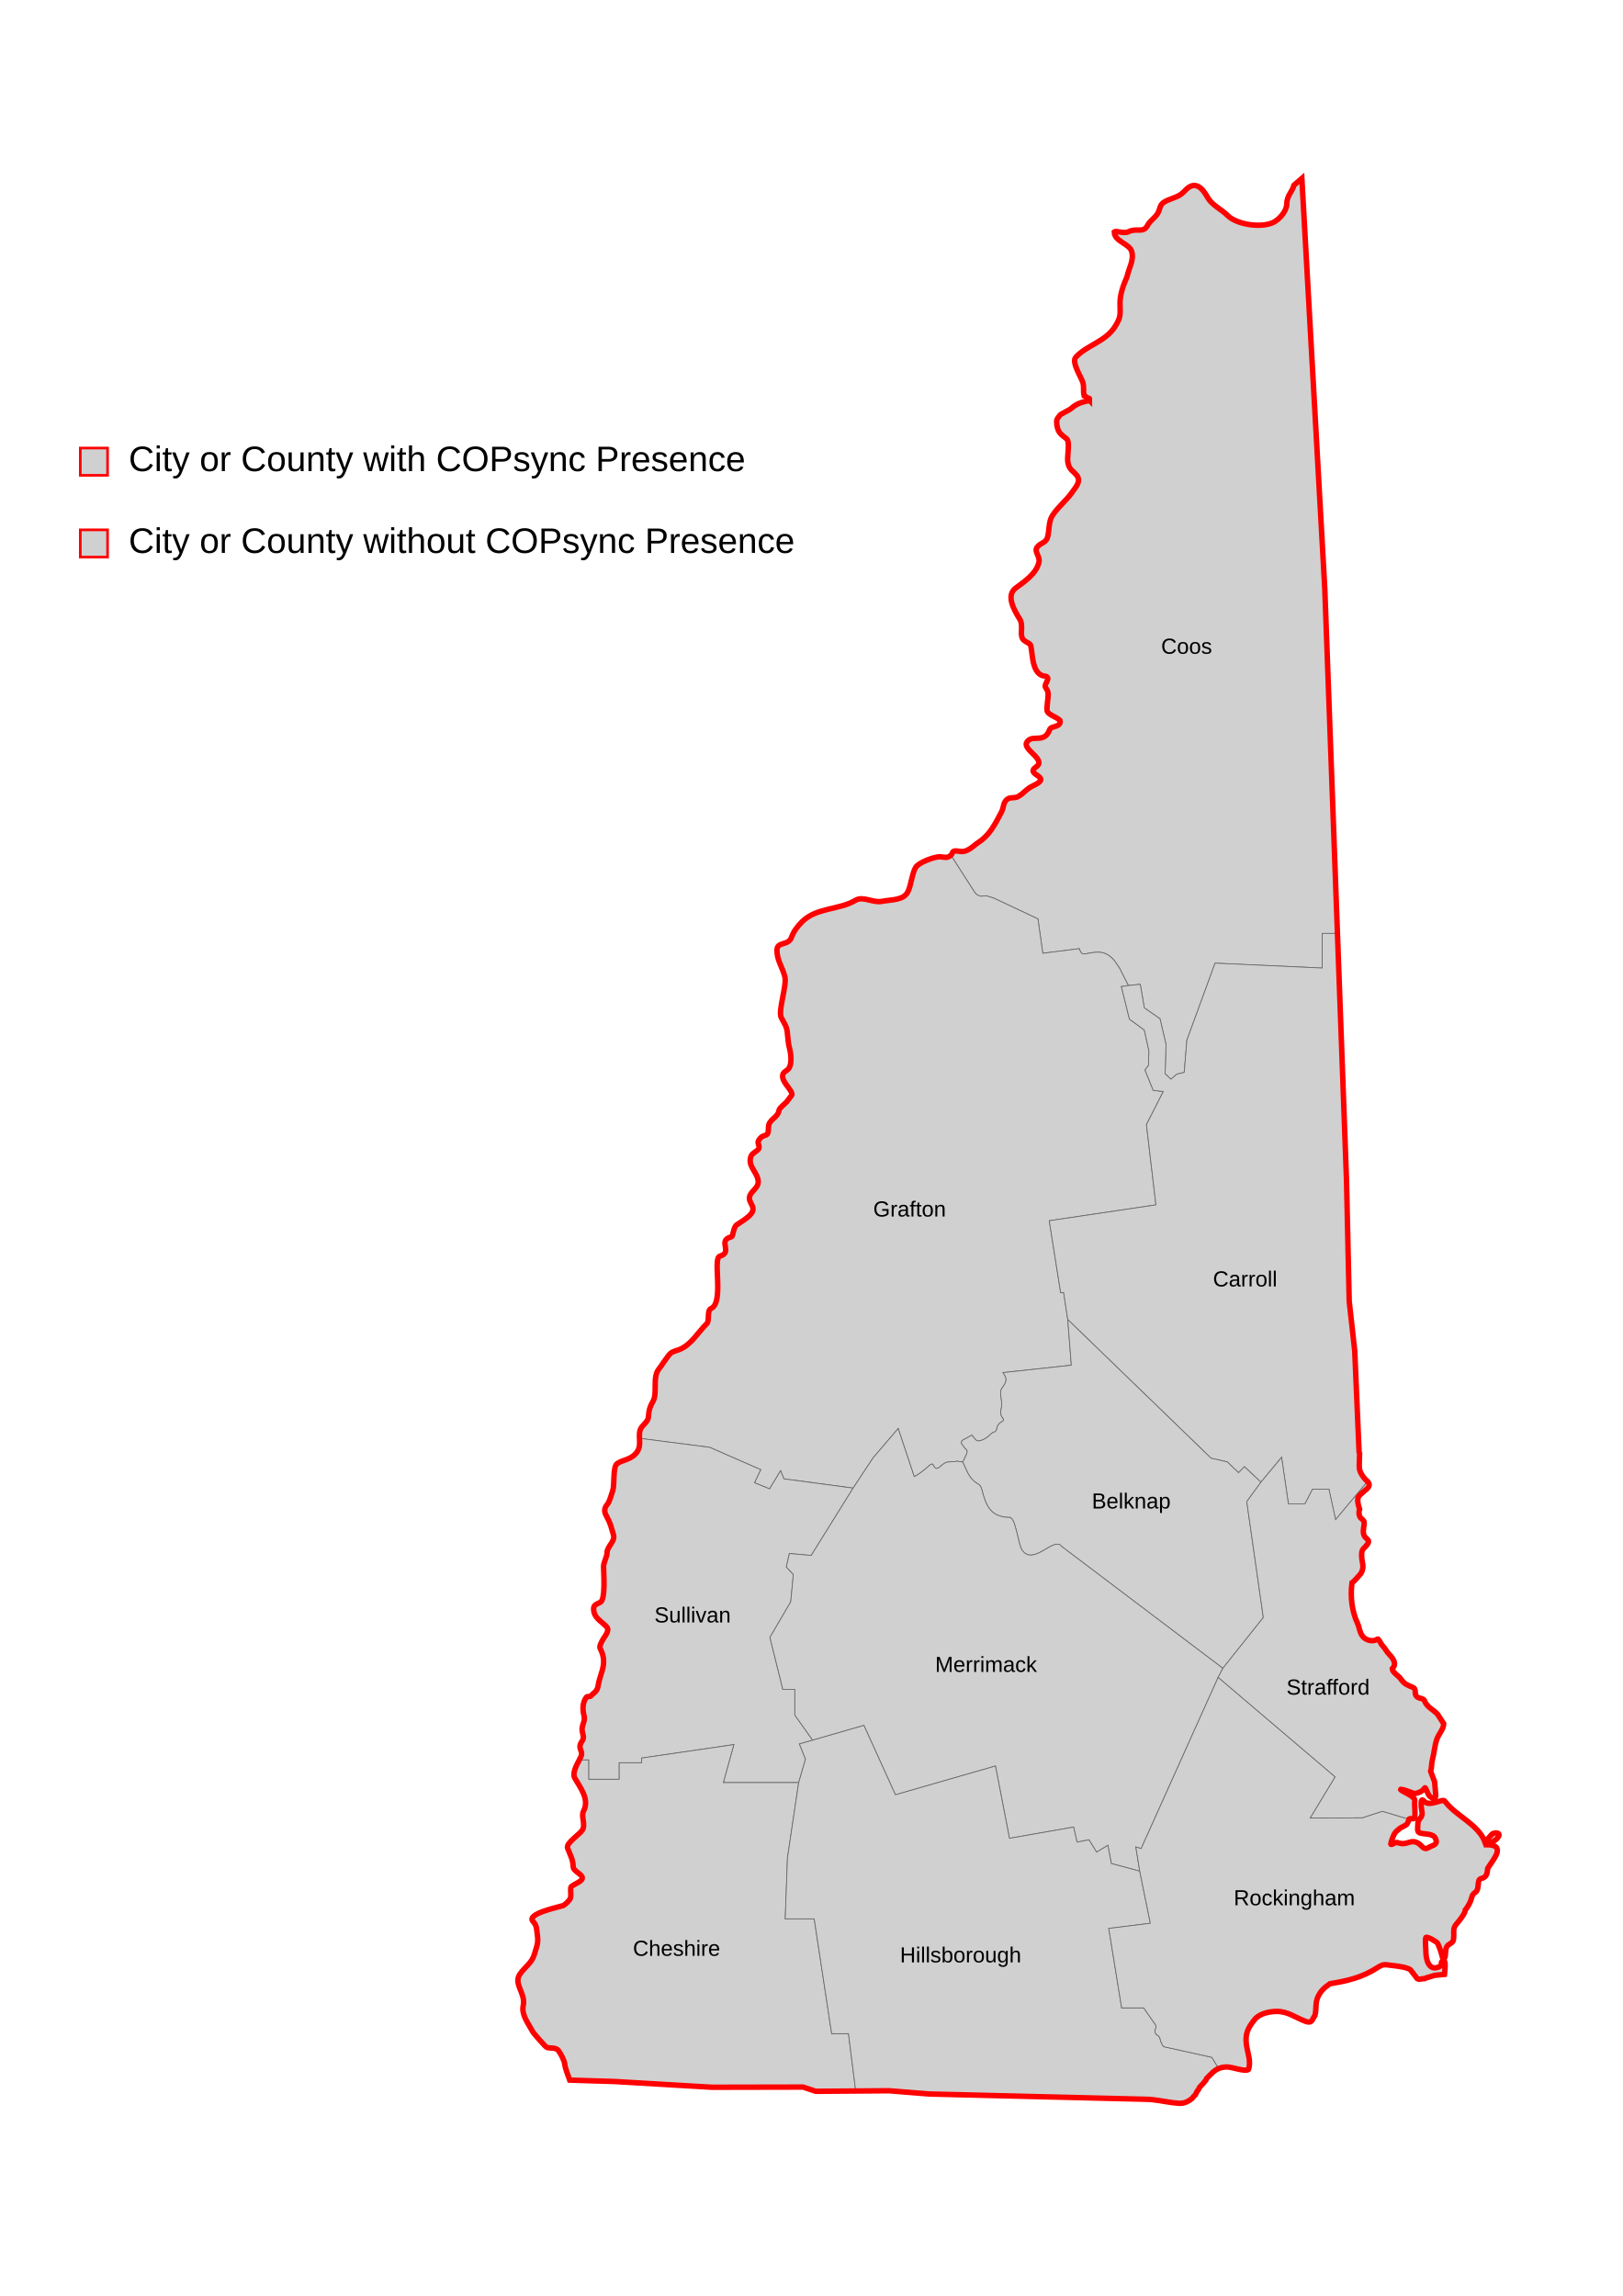
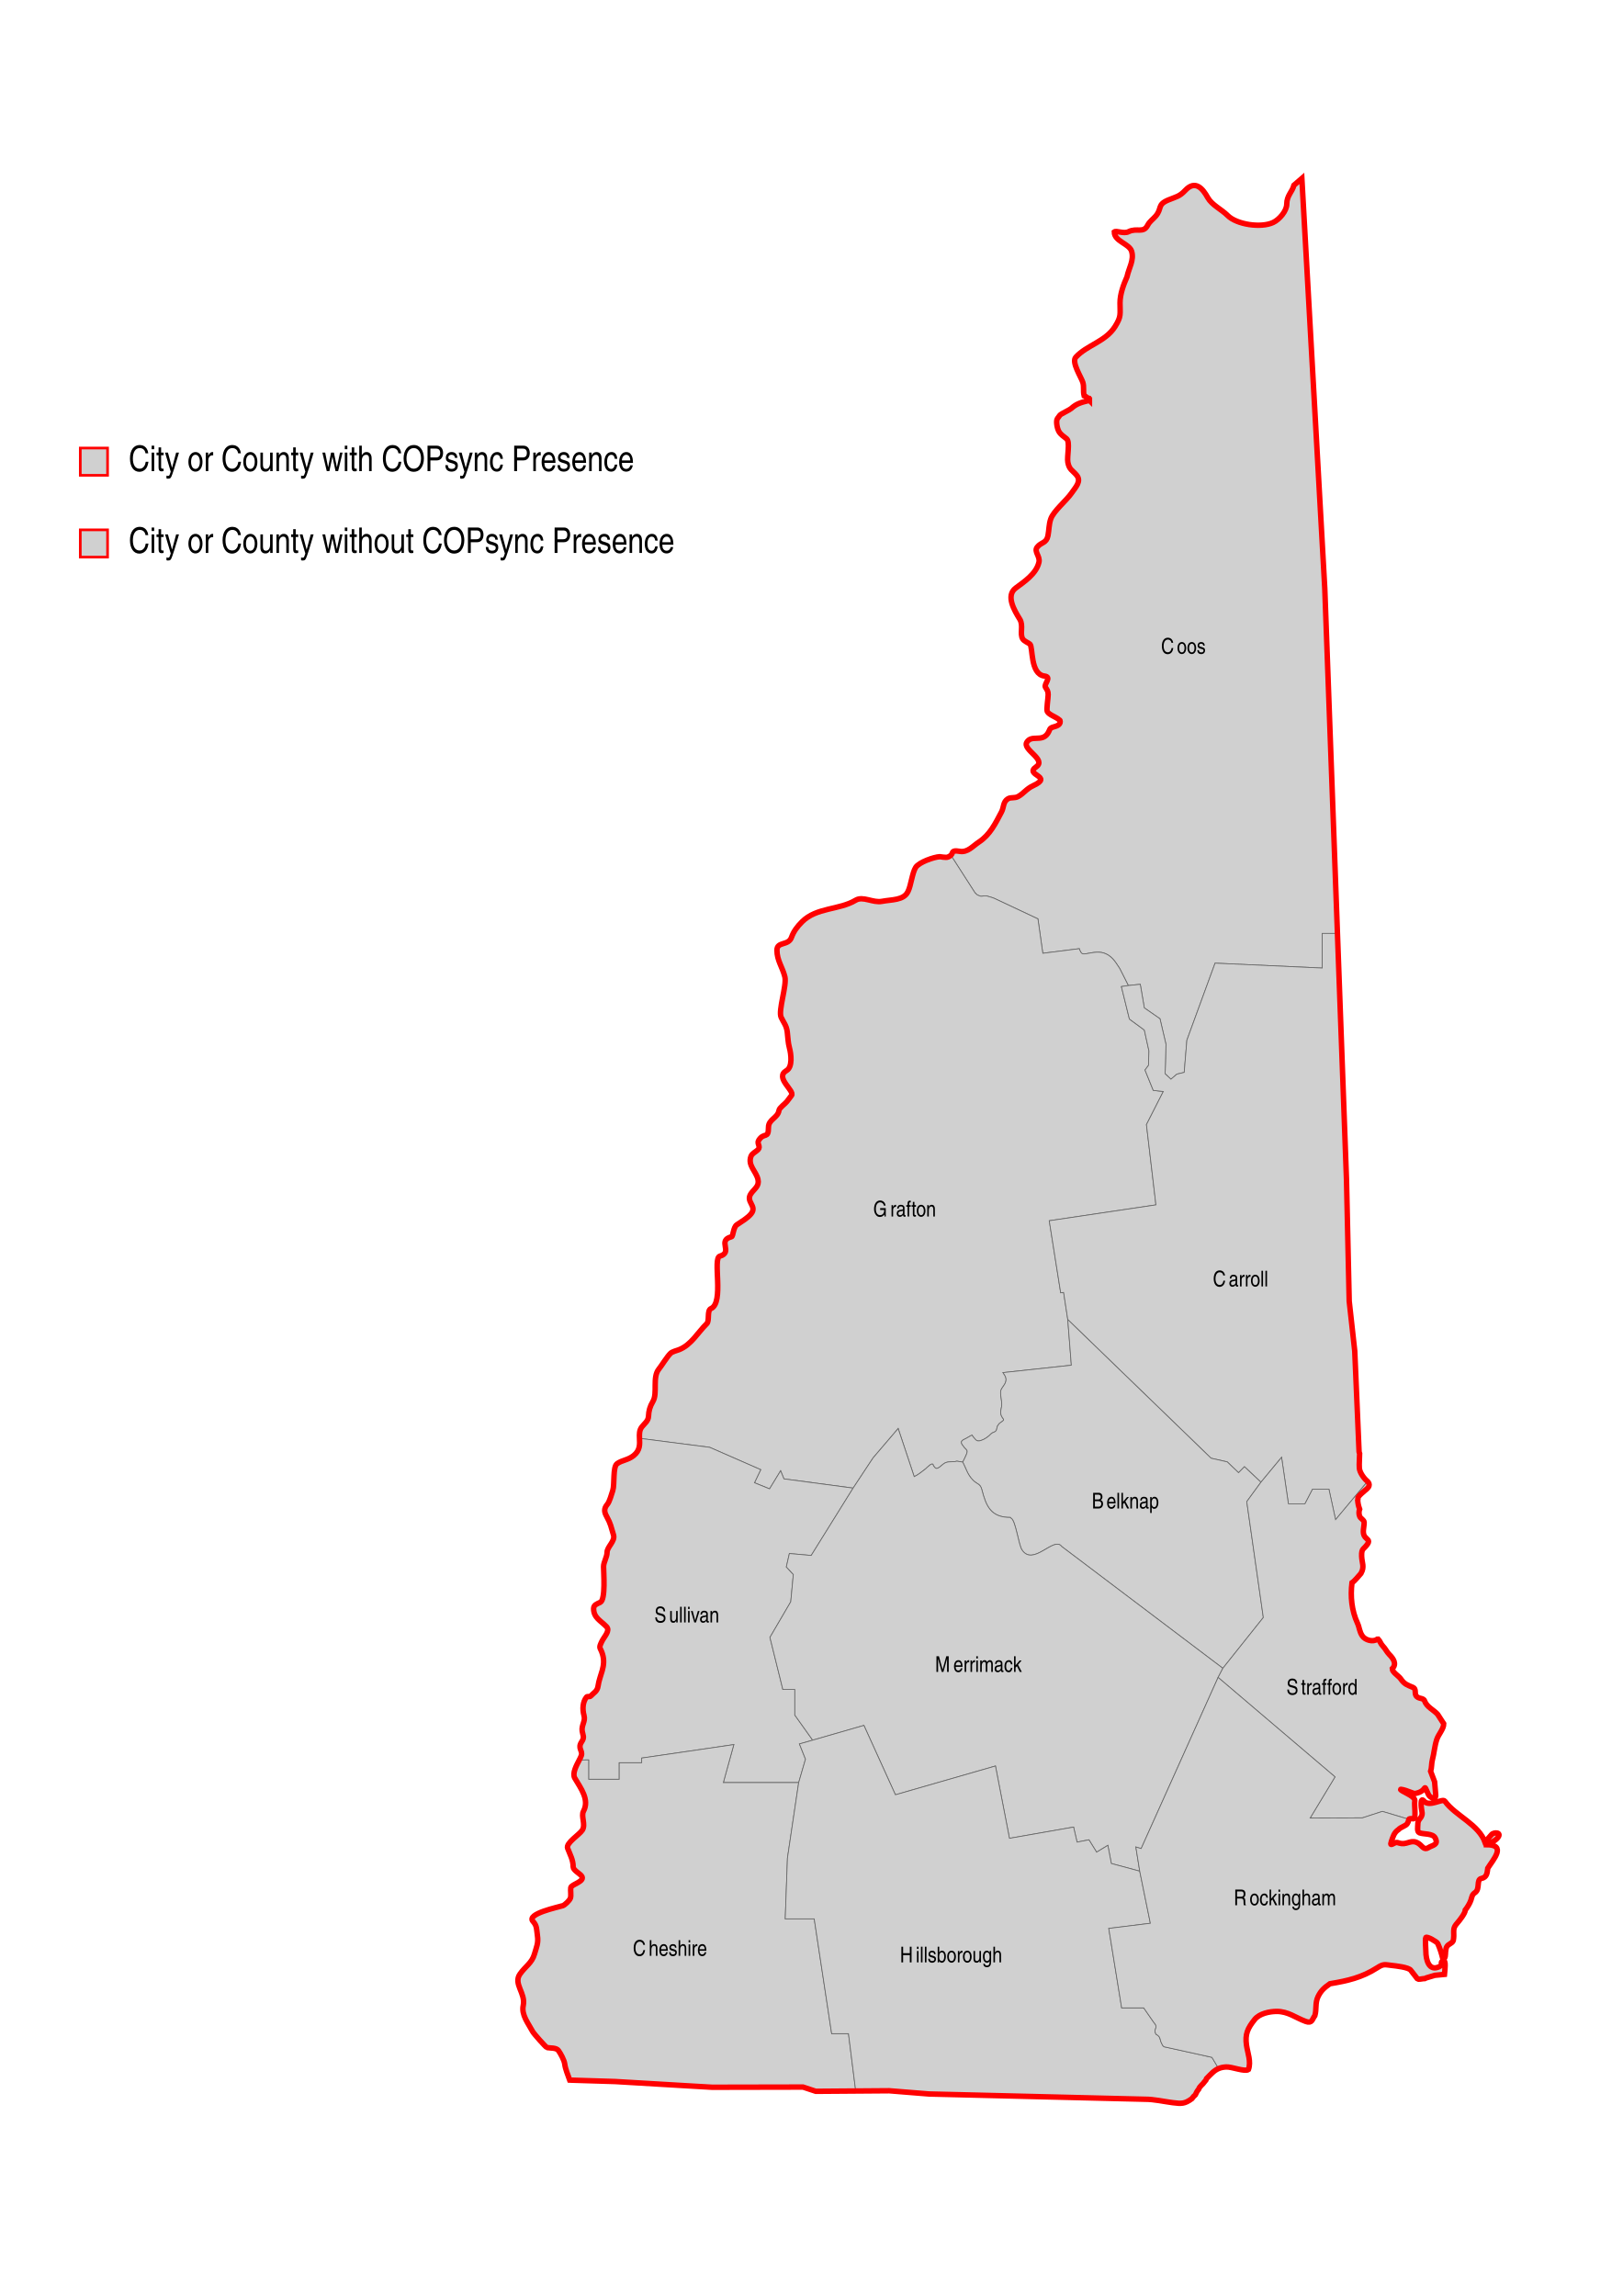
<svg xmlns="http://www.w3.org/2000/svg" version="1.1" id="Plan_1" x="0px" y="0px" width="595px" height="842px" viewBox="0 0 595 842" enable-background="new 0 0 595 842" xml:space="preserve">
  <g id="Counties">
    <path id="NH_Coos" fill-rule="evenodd" clip-rule="evenodd" fill="#D0D0D0" stroke="#666666" stroke-width="0.283" stroke-miterlimit="22.926" d="   M399.471,146.825L399.471,146.825c-0.059-0.255-0.109-0.5-0.203-0.744c-0.307-0.043-0.514-0.296-0.811-0.338   c-0.041-0.164-0.764-0.631-0.946-0.677c-0.409-1.636,0.056-3.248-0.473-4.872c-0.649-1.993-4.214-7.385-2.567-9.203   c3.992-4.408,10.915-5.696,14.391-11.233c2.347-3.739,1.823-4.453,1.823-8.661c0-3.216,1.252-6.638,2.567-9.609   c0.645-3.136,2.675-6.117,1.689-9.338c-0.865-2.826-6.351-3.6-6.351-7.105c0.767-0.577,3.481,0.793,5.202-0.068   c3.12-1.561,5.433,0.715,7.026-2.368c0.746-1.445,1.898-2.128,2.973-3.383c2.392-2.796,0.417-4.137,4.594-5.887   c2.749-1.152,4.052-1.194,6.216-3.519c3.738-4.015,6.475-0.544,8.242,2.639c1.519,2.735,5.055,4.317,7.296,6.563   c3.355,3.362,12.259,4.649,16.688,2.572c2.274-1.067,5-4.222,5-6.767c0-3.123,2.025-4.459,2.635-6.902l2.905-2.504l0,0   l8.402,150.382l4.646,126.497l0,0h-5.57v12.707l-39.299-1.796l-10.337,28.251l-0.979,11.808l-2.702,0.643l-2.162,1.861   l-2.128-1.996l0.304-10.793l-2.195-9.372l-5.743-3.993l-1.486-8.661l-4.374,0.457l0,0l-3.125-6.175   c-1.443-2.172-2.535-4.214-4.982-5.396c-2.453-1.185-4.85-0.499-7.397-0.085c-1.655,0.269-1.721-0.167-2.364-1.455   c0-0.132-0.072-0.285-0.119-0.406l-13.377,1.692l-1.789-12.62l-15.979-7.511c-0.86-0.381-1.881-0.605-2.77-0.879   c-0.813-0.251-1.706,0.269-2.433,0.034c-0.487-0.157-1.029-0.368-1.419-0.71l-0.033-0.102c-0.146-0.083-0.361-0.341-0.473-0.44   l-8.814-13.72l0,0c0.992-0.981-0.02-1.964,3.24-1.437c2.945,0.476,4.688-1.866,7.094-3.451c3.984-2.627,5.984-6.738,8.242-11.03   c0.879-1.671,0.5-3.684,2.364-4.805c1.065-0.64,2.415-0.098,3.716-0.812c2.049-1.125,2.999-2.818,5.54-3.992   c7.62-3.521-3.455-3.771,1.081-6.902c3.898-2.691-5.096-6.242-3.445-9c1.719-2.874,5.442-0.013,7.634-3.18   c0.999-1.445,0.412-2.009,2.364-2.504c1.284-0.325,2.616-0.948,2.162-2.369c-0.034-0.108-0.113-0.05-0.202-0.135   c-1.136-1.096-3.83-1.85-4.46-3.113c-0.35-0.702,0.338-4.871,0.338-6.157c0-1.391-0.404-1.719-1.013-2.774   c-0.643-1.115,2.524-3.703-0.338-4.06c-5.32-0.665-4.151-10.616-5.337-11.707c-0.518-0.477-2.076-1.013-2.635-1.895   c-1.188-1.876,0.359-4.905-1.082-7.241c-1.925-3.121-5.268-8.619-1.485-11.436c3.138-2.337,7.538-5.205,8.513-9.473   c0.494-2.167-1.895-3.882-0.676-5.481c1.532-2.01,3.402-1.327,3.986-4.263c0.415-2.087,0.301-4.029,1.014-6.09   c1.029-2.979,5.789-6.782,7.701-9.608c1.414-2.091,3.658-4.249,1.756-6.496c-1.562-1.849-2.664-1.978-3.175-4.669   c-0.403-2.127,0.925-7.476-0.473-8.661c-1.01-0.857-2.144-1.459-2.837-2.707c-0.746-1.339-1.064-3.958-0.541-4.669   c0.314-0.428,0.631-0.857,0.945-1.286c0.316-0.43,3.474-1.872,4.1-2.423c1.864-1.641,3.098-2.115,6.711-2.998V146.825z" />
    <path id="NH_Grafton" fill-rule="evenodd" clip-rule="evenodd" fill="#D0D0D0" stroke="#666666" stroke-width="0.283" stroke-miterlimit="22.926" d="   M348.668,313.642l8.814,13.72c0.111,0.099,0.327,0.357,0.473,0.44l0.033,0.102c0.39,0.342,0.932,0.553,1.419,0.71   c0.727,0.235,1.619-0.285,2.433-0.034c0.889,0.274,1.909,0.498,2.77,0.879l15.979,7.511l1.789,12.62l13.377-1.692   c0.047,0.121,0.119,0.274,0.119,0.406c0.644,1.288,0.709,1.724,2.364,1.455c2.548-0.414,4.944-1.1,7.397,0.085   c2.447,1.182,3.539,3.224,4.982,5.396l3.125,6.175l0,0l-2.551,0.389l2.939,11.91l5.472,4.026l1.689,7.646l-0.169,5.312   l-1.267,1.691c0.041,0.122,0.064,0.167,0.101,0.271l2.922,7.207l3.683,0.406l-6.182,12.146l3.479,29.436l-39.117,5.819   l4.188,26.424l1.081-0.135l1.52,9.947l0,0l1.309,16.746l-25.055,2.708c0.969,1.43,1.562,2.348,0.709,4.061   c-0.492,0.988-1.535,1.861-1.588,3.045c-0.079,1.762,0.68,3.812,0.338,5.447c-0.42,2.011-0.602,2.844,0.743,4.533v0.372   c-0.499,0.626-1.513,0.896-1.925,1.726c-0.748,0.813-0.309,1.63-0.98,2.301c-0.462,0.462-1.151,0.402-1.689,0.981   c-0.967,1.042-2.244,1.945-3.613,2.402c-0.717,0.238-1.461,0.348-2.027-0.271c-0.27-0.293-1.232-1.349-1.317-1.691   c-0.157,0-1.929,1.137-2.364,1.319c-2.244,0.941-1.766,1.579-0.439,3.248c0.377,0.476,1.014,0.793,1.014,1.489   c0,0.576-0.572,1.714-0.845,2.301l-0.776,1.556l0,0l-2.162-0.338c-1.211,0.374-2.664,0.067-3.817,0.439   c-1.399,0.451-1.935,1.543-3.142,2.098c-0.928,0.427-1.183-0.375-1.655-0.913c-0.187-1.695-2.378,0.828-2.837,1.185   c-1.238,0.956-2.772,2.227-4.189,2.876l-5.878-17.662l-9.188,10.76l-7.33,11.097l0,0l-25.369-3.383l-1.216-2.978l-4.054,6.632   l-5.54-2.233l2.297-4.805l-18.714-8.188l-25.738-3.307l0,0c-0.071-1.519-0.102-2.974,0.876-4.204   c1.069-1.347,2.347-2.149,2.432-3.925c0.091-1.9,0.441-3.408,1.622-5.414c1.778-3.021-0.299-8.818,2.162-11.842   c1.048-1.287,3.065-4.649,4.324-5.819c0.642-0.596,2.231-0.972,3.04-1.285c4.547-1.765,6.927-6.364,10.202-9.541   c1.13-1.098-0.03-4.846,1.554-5.549c4.921-2.185,0.513-18.429,3.243-19.218c5.063-1.464-1.15-5.752,4.256-7.104   c0.681-0.171,0.628-3.477,1.959-4.399c1.766-1.224,3.98-2.438,5.27-4.06c2.31-2.906-2.166-4.344-0.067-7.376   c1.277-1.845,3.122-2.712,2.567-5.21c-0.663-2.991-3.813-5.092-2.567-8.459c0.418-1.129,1.729-1.597,2.567-2.436   c1.176-1.179-0.53-2.196,0.27-3.451c1.993-3.127,3.581-0.264,3.581-4.737c0-3.017,3.439-3.414,3.851-6.225   c0.142-0.964,2.313-2.466,2.905-3.249c0.562-0.744,1.126-1.489,1.688-2.233c1.306-1.727-6.347-6.547-1.824-9.135   c2.299-1.316,1.663-6.102,1.081-8.256c-0.559-2.067-0.541-3.769-0.811-5.887c-0.305-2.388-1.252-3.312-2.229-5.346   c-1.176-2.446,2.132-11.709,1.351-14.887c-0.847-3.446-2.904-6.005-2.904-9.744c0-3.316,4.195-1.533,5.337-4.736   c0.774-2.175,2.109-3.94,3.851-5.685c5.352-5.359,13.607-4.276,19.66-7.917c2.709-1.629,6.334,1.042,9.661,0.406   c3.577-0.684,7.911-0.348,9.458-3.451c0.045-0.09,0.091-0.181,0.135-0.271c1.027-2.058,1.505-6.712,2.771-8.729   c1.189-1.896,6.712-3.83,8.851-3.924c0.168-0.007,2.227,0.434,2.973,0.135C348.104,314.094,348.439,313.868,348.668,313.642   L348.668,313.642z" />
    <path id="NH_Sullivan" fill-rule="evenodd" clip-rule="evenodd" fill="#D0D0D0" stroke="#666666" stroke-width="0.283" stroke-miterlimit="22.926" d="   M234.491,527.464l25.738,3.307l18.714,8.188l-2.297,4.805l5.54,2.233l4.054-6.632l1.216,2.978l25.369,3.383l0,0l-15.369,24.699   l-8.006-0.711l-1.115,4.906l2.566,2.774l-0.945,10.015l-7.634,13.06l4.729,19.083h4.391v9.405l6.554,9.203l0,0l-4.862,1.387   l2.228,5.583l-2.5,8.594l0,0h-27.632l3.852-13.939l-33.78,4.939v1.726h-8.242v6.059h-11.214v-7.105l-3.448,0.036l0,0   c0.312-0.606,0.585-1.153,0.744-1.595c0.666-1.852-1.489-2.631,0.135-5.074c1.169-1.759,0.446-2.336,0.203-3.926   c-0.336-2.186,1.253-3.596,0.675-5.684c-0.695-2.512-0.437-5.052,0.878-6.767c0.347-0.454,1.191-0.004,1.554-0.406   c1.114-1.238,2.423-1.688,2.703-3.654c0.603-4.243,3.012-7.245,1.622-11.773c-0.818-2.663-1.535-1.854-0.271-4.534   c0.873-1.851,3.194-3.966,1.756-5.48c-2.1-2.216-4.729-3.236-4.729-6.632c0-1.388,1.317-1.758,2.432-2.301   c2.03-0.99,1.216-10.887,1.216-13.06c0-1.758,1.284-3.499,1.284-5.278c0-2.025,3.053-4.115,2.364-6.36   c-0.96-3.132-0.972-3.974-2.5-6.768c-0.81-1.48-1.224-2.785,0.27-4.533c0.755-0.883,1.503-3.594,1.959-5.008   c0.726-2.252-0.044-8.594,1.554-9.812c1.731-1.319,3.978-1.302,6.081-2.978C234.771,531.868,234.59,529.603,234.491,527.464   L234.491,527.464z" />
    <path id="NH_Cheshire" fill-rule="evenodd" clip-rule="evenodd" fill="#D0D0D0" stroke="#666666" stroke-width="0.283" stroke-miterlimit="22.926" d="   M212.396,645.438l3.448-0.036v7.105h11.214v-6.059h8.242v-1.726l33.78-4.939l-3.852,13.939h27.632l0,0l-4.121,27.676l-0.81,22.293   h10.629l6.396,42.109h6.167l2.651,21.019l0,0l-14.629,0.111l-4.694-1.557l-33.342,0.067l-10.404-0.608l-25.132-1.489l-16.281-0.507   l-0.386-0.021c-0.689-1.978-1.571-3.914-1.845-5.969c-0.178-1.343-1.479-3.736-2.297-4.872c-0.794-1.103-3.002-0.846-4.189-1.083   c-0.38-0.075-4.855-5.104-5.27-5.887c-1.569-2.964-4.191-6.099-3.445-9.541c0.968-4.468-3.705-7.92-1.216-11.504   c2.013-2.898,4.403-4.057,5.337-7.375c0.717-2.545,1.509-3.988,1.082-6.768c-0.333-2.163-0.089-3.547-1.622-5.21   c-2.555-2.773,9.145-5.175,10.945-5.752c0.682-0.219,2.458-1.865,2.77-2.774c0.345-1.005-0.041-2.712,0.135-3.856   c0.188-1.229,5.701-2.302,3.851-4.398c-0.752-0.854-2.973-2.054-2.973-3.181c0-2.59-1.147-4.519-2.027-6.834   c-0.742-1.952,4.343-4.973,5.405-6.699c1.28-2.081-0.588-5.025,0.405-6.902c2.247-4.244-0.957-8.336-3.175-12.112   C209.755,650.362,211.315,647.537,212.396,645.438L212.396,645.438z" />
    <path id="NH_Carroll" fill-rule="evenodd" clip-rule="evenodd" fill="#D0D0D0" stroke="#666666" stroke-width="0.283" stroke-miterlimit="22.926" d="   M490.415,342.3h-5.57v12.707l-39.299-1.796l-10.337,28.251l-0.979,11.808l-2.702,0.643l-2.162,1.861l-2.128-1.996l0.304-10.793   l-2.195-9.372l-5.743-3.993l-1.486-8.661l-4.374,0.457l0,0l-2.551,0.389l2.939,11.91l5.472,4.026l1.689,7.646l-0.169,5.312   l-1.267,1.691c0.041,0.122,0.064,0.167,0.101,0.271l2.922,7.207l3.683,0.406l-6.182,12.146l3.479,29.436l-39.117,5.819   l4.188,26.424l1.081-0.135l1.52,9.947l0,0l52.548,50.85l5.937,1.35l4.144,3.965l2.162-2.199l6.047,5.684l0,0l7.567-9.135   l2.5,17.052h6.079l2.771-5.346h6.013l2.433,11.165l11.727-14.021l0,0c-0.073-0.074-0.154-0.148-0.242-0.222   c-1.146-0.962-2.668-3.116-2.77-4.67c-0.114-1.737,0.102-3.536,0.102-5.278c-0.115-0.19-0.139-0.536-0.203-0.777l-1.587-36.879   l-2.027-18.271l-0.997-44.559L490.415,342.3L490.415,342.3z" />
    <path id="NH_Belknap" fill-rule="evenodd" clip-rule="evenodd" fill="#D0D0D0" stroke="#666666" stroke-width="0.283" stroke-miterlimit="22.926" d="   M462.368,543.56l-5.201,7.123l6.071,42.502l-14.842,18.621l0,0l-59.128-44.698c-2.757-3.861-10.386,7.506-14.525,1.286   c-1.319-1.981-2.331-11.109-4.121-11.706c-0.038-0.155-0.099-0.091-0.136-0.203c-7.153,0-8.903-4.09-10.471-10.218   c-0.571-2.231-1.648-1.854-3.243-3.451c-2.001-2.003-2.542-4.296-3.749-6.632l0,0l0.776-1.556c0.272-0.587,0.845-1.725,0.845-2.301   c0-0.696-0.637-1.014-1.014-1.489c-1.326-1.669-1.805-2.307,0.439-3.248c0.436-0.183,2.207-1.319,2.364-1.319   c0.085,0.343,1.048,1.398,1.317,1.691c0.566,0.619,1.311,0.51,2.027,0.271c1.369-0.457,2.646-1.36,3.613-2.402   c0.538-0.579,1.228-0.52,1.689-0.981c0.672-0.671,0.232-1.487,0.98-2.301c0.412-0.829,1.426-1.1,1.925-1.726v-0.372   c-1.345-1.689-1.163-2.522-0.743-4.533c0.342-1.636-0.417-3.686-0.338-5.447c0.053-1.184,1.096-2.057,1.588-3.045   c0.854-1.713,0.26-2.631-0.709-4.061l25.055-2.708l-1.309-16.746l0,0l52.548,50.85l5.937,1.35l4.144,3.965l2.162-2.199   L462.368,543.56L462.368,543.56z" />
    <path id="NH_Merrimack" fill-rule="evenodd" clip-rule="evenodd" fill="#D0D0D0" stroke="#666666" stroke-width="0.283" stroke-miterlimit="22.926" d="   M312.824,545.725l-15.369,24.699l-8.006-0.711l-1.115,4.906l2.566,2.774l-0.945,10.015l-7.634,13.06l4.729,19.083h4.391v9.405   l6.554,9.203l0,0l18.782-5.413l11.552,25.442l36.686-10.557l5.134,26.526l23.512-4.128l1.283,5.515l4.357-0.846l2.805,4.534   l4.121-2.504l1.283,6.665l10.404,2.809l0,0l-1.419-8.864l1.947,0.582l28.218-62.769l1.736-3.347l-59.128-44.698   c-2.757-3.861-10.386,7.506-14.525,1.286c-1.319-1.981-2.331-11.109-4.121-11.706c-0.038-0.155-0.099-0.091-0.136-0.203   c-7.153,0-8.903-4.09-10.471-10.218c-0.571-2.231-1.648-1.854-3.243-3.451c-2.001-2.003-2.542-4.296-3.749-6.632l0,0l-2.162-0.338   c-1.211,0.374-2.664,0.067-3.817,0.439c-1.399,0.451-1.935,1.543-3.142,2.098c-0.928,0.427-1.183-0.375-1.655-0.913   c-0.187-1.695-2.378,0.828-2.837,1.185c-1.238,0.956-2.772,2.227-4.189,2.876l-5.878-17.662l-9.188,10.76L312.824,545.725   L312.824,545.725z" />
    <path id="NH_Hillsborough" fill-rule="evenodd" clip-rule="evenodd" fill="#D0D0D0" stroke="#666666" stroke-width="0.283" stroke-miterlimit="22.926" d="   M297.995,638.159l18.782-5.413l11.552,25.442l36.686-10.557l5.134,26.526l23.512-4.128l1.283,5.515l4.357-0.846l2.805,4.534   l4.121-2.504l1.283,6.665l10.404,2.809l0,0l3.901,19.108l-15.247,1.889l4.723,29.145h8.096l3.644,5.263   c0.62,0.693,1.12,1.321,0.728,2.282c-0.377,0.922-0.312,1.236,0.135,2.131c0.308,0.088,1.284,0.836,1.284,1.219   c0.205,0.172,0.382,1.339,0.574,1.691c0.404,0.743,0.559,1.721,1.655,1.793l16.991,3.756l2.442,4.105l0,0   c-1.725,0.729-2.823,2.06-4.436,3.676l-0.203,0.508c-0.199,0.2-0.285,0.478-0.507,0.643c-0.601,0.967-1.782,1.599-2.161,2.741   c-0.514,0.587-0.901,1.319-1.216,2.029c-0.201,0.202-0.365,0.457-0.608,0.609c-0.208,0.286-0.493,0.555-0.676,0.846   c-2.641,1.928-3.804,1.874-7.06,1.455c-3.373-0.434-6.724-1.252-10.134-1.252l-79.146-1.929l-14.661-1.184l-12.26,0.092l0,0   l-2.651-21.019h-6.167l-6.396-42.109H287.93l0.81-22.293l4.121-27.676l0,0l2.5-8.594l-2.228-5.583L297.995,638.159L297.995,638.159   z" />
    <path id="NH_Strafford" fill-rule="evenodd" clip-rule="evenodd" fill="#D0D0D0" stroke="#666666" stroke-width="0.283" stroke-miterlimit="22.926" d="   M501.457,543.274l-11.727,14.021l-2.433-11.165h-6.013l-2.771,5.346h-6.079l-2.5-17.052l-7.567,9.135l0,0l-5.201,7.123   l6.071,42.502l-14.842,18.621l0,0l-1.736,3.347l0,0l42.867,36.473l-9.12,15.09l19.187-0.067l7.297-2.369l9.723,2.908l0,0   c0.132-0.263,0.439-0.294,1.66-0.201c1.114,0.085,0.224-5.109,0.507-6.496c0.303-1.487-3.348-2.966-4.526-3.688   c-2.938-1.799,4.539,0.936,4.662,0.914c4.886-0.876,2.649-4.44,4.864,0.372c0.559,1.215,2.848,2.211,2.668,0.102l-0.405-4.771l0,0   l-1.452-3.823c0.441-1.399,0.275-2.887,0.642-4.263c0.655-2.467,0.788-4.943,1.588-7.376c0.652-1.986,2.567-3.869,2.567-5.819   l-2.229-3.451c-1.562-1.728-3.968-2.633-4.797-4.939c-0.46-1.279-2.477-0.531-3.209-2.064c-0.446-0.931,0.173-2.363-1.048-2.876   c-2.054-0.861-3.142-1.159-4.492-3.146c-0.716-1.053-3.107-2.401-3.107-3.688c1.756-1.757,0.433-3.727-1.115-5.278   c-0.885-0.888-1.393-2.105-2.297-3.011c-0.801-0.802-1.102-1.95-1.723-2.571c-0.141,0-0.24,0.033-0.372,0.033   c-1.571,1.151-4.398,0.324-5.438-1.184c-1.133-1.645-1.027-3.011-1.79-4.67c-2.157-4.693-2.647-9.823-2.026-14.853   c1.097-0.731,2.389-2.45,3.31-3.451c1.368-2.483,0.321-3.784,0.236-6.327c-0.102-3.07,0.849-2.392,2.23-4.533   c0.829-1.285-0.237-1.583-0.98-2.47c-1.229-1.468-0.266-3.713-0.338-5.38c-0.04-0.936-1.256-1.307-1.621-2.165   c-0.341-0.802-0.337-1.861-0.033-2.673c-0.43-1.186-0.593-1.946-0.71-3.248c0.119-0.357,0.102-0.39,0.102-0.711   c-0.352-0.591,2.74-2.999,3.276-3.484c0.406-0.368,0.666-0.741,0.772-1.114C502.143,544.339,501.972,543.796,501.457,543.274   L501.457,543.274z" />
    <path id="NH_Rockingham" fill-rule="evenodd" clip-rule="evenodd" fill="#D0D0D0" stroke="#666666" stroke-width="0.283" stroke-miterlimit="22.926" d="   M446.66,615.152l-28.218,62.769l-1.947-0.582l1.419,8.864l0,0l3.901,19.108l-15.247,1.889l4.723,29.145h8.096l3.644,5.263   c0.62,0.693,1.12,1.321,0.728,2.282c-0.377,0.922-0.312,1.236,0.135,2.131c0.308,0.088,1.284,0.836,1.284,1.219   c0.205,0.172,0.382,1.339,0.574,1.691c0.404,0.743,0.559,1.721,1.655,1.793l16.991,3.756l2.442,4.105l0,0   c0.756-0.32,1.633-0.524,2.726-0.587c2.117-0.121,6.903,1.886,8.209,0.947c1.049-2.893-0.305-6.081-0.71-8.932   c-0.573-4.043,0.388-6.161,3.007-9.439c1.732-2.169,5.464-2.944,8.073-2.944c4.265,0,6.91,2.328,10.675,3.688   c2.353,0.85,2.299-0.811,3.31-2.132c0.695-2.363,0.039-4.615,1.149-6.936c1.115-2.333,2.423-3.391,4.391-4.771   c6.368-1.062,11.676-2.222,17.329-5.854c2.373-1.524,2.691-1.151,5.438-0.846c1.225,0.136,6.183,0.656,6.892,1.793l2.331,3.011   l0.54,0.237c0.782,0,1.519-0.237,2.264-0.237l0.473-0.236l3.212-0.962l3.517-0.335l0,0c0.184-1.813,0.476-4.827-0.107-4.827   c-2.097,0-0.052,1.141-1.791,1.996c-3.852,1.896-4.932-2.608-4.932-5.65c0-0.884-0.339-4.533,0-5.041   c0.366-0.549,4.069,1.551,4.357,2.199c0.886,1.99,1.382,3.626,1.892,5.684c1.073,0,0.896-1.857,0.979-2.639   c0.189-1.748,0.383-2.217,1.893-3.112c1.178-0.699,0.992-1.396,1.114-2.707c0-2.31-0.286-2.96,1.284-4.736   c0.798-0.904,2.938-3.607,2.938-4.771c0.779-1.002,1.656-2.423,2.061-3.62c0.423-1.253,0.345-1.96,1.52-2.774   c1.97-1.364,0.335-4.758,2.331-5.177c2.07-0.435,2.083-2.057,2.331-3.756c1.976-3.163,7.087-8.627-0.507-8.627v-0.068   c1.139-0.282,3.07-1.297,3.885-2.165c2.254-2.401-1.165-2.497-1.993-1.455c-0.74,0.933-1.907,1.88-2.195,3.045h-0.102   c-2.306-6.842-10.791-9.816-14.829-15.326c-0.83-1.132-5.686,2.333-7.668-0.034c-1.457-1.739-0.985,2.571-0.811,3.315   c0.742,3.173-1.419,2.694-1.419,5.211c0,0.897-0.387,2.726,0.574,3.112c1.555,0.627,4.901,0.11,5.81,1.929   c1.3,2.6-1.049,2.578-2.432,3.484c-1.685,1.104-2.269-0.511-3.581-1.421c-2.532-1.755-3.922,0.198-6.316-0.033   c-1.321-0.128-1.519-0.778-2.838-0.068c-0.977,0.526-1.424,0.711-0.945-0.643c0.603-1.706,0.992-3.355,2.601-4.398   c0.886-0.995,2.704-1.328,3.243-2.199c0.517-0.834,0.472-1.329,0.603-1.592l0,0l-9.723-2.908l-7.297,2.369l-19.187,0.067   l9.12-15.09L446.66,615.152L446.66,615.152z" />
  </g>
  <path id="Outer_Border" fill-rule="evenodd" clip-rule="evenodd" fill="none" stroke="#FF0000" stroke-width="2" stroke-miterlimit="22.926" d="  M545.027,676.493v-0.068c1.139-0.282,3.07-1.297,3.885-2.165c2.254-2.401-1.165-2.497-1.993-1.455  c-0.74,0.933-1.907,1.88-2.195,3.045h-0.102c-2.306-6.842-10.791-9.816-14.829-15.326c-0.83-1.132-5.686,2.333-7.668-0.034  c-1.457-1.739-0.985,2.571-0.811,3.315c0.742,3.173-1.419,2.694-1.419,5.211c0,0.897-0.387,2.726,0.574,3.112  c1.555,0.627,4.901,0.11,5.81,1.929c1.3,2.6-1.049,2.578-2.432,3.484c-1.685,1.104-2.269-0.511-3.581-1.421  c-2.532-1.755-3.922,0.198-6.316-0.033c-1.321-0.128-1.519-0.778-2.838-0.068c-0.977,0.526-1.424,0.711-0.945-0.643  c0.603-1.706,0.992-3.355,2.601-4.398c0.886-0.995,2.704-1.328,3.243-2.199c0.517-0.834,0.472-1.329,0.603-1.592  c0.132-0.263,0.439-0.294,1.66-0.201c1.114,0.085,0.224-5.109,0.507-6.496c0.303-1.487-3.348-2.966-4.526-3.688  c-2.938-1.799,4.539,0.936,4.662,0.914c4.886-0.876,2.649-4.44,4.864,0.372c0.559,1.215,2.848,2.211,2.668,0.102l-0.405-4.771  l-1.452-3.823c0.441-1.399,0.275-2.887,0.642-4.263c0.655-2.467,0.788-4.943,1.588-7.376c0.652-1.986,2.567-3.869,2.567-5.819  l-2.229-3.451c-1.562-1.728-3.968-2.633-4.797-4.939c-0.46-1.279-2.477-0.531-3.209-2.064c-0.446-0.931,0.173-2.363-1.048-2.876  c-2.054-0.861-3.142-1.159-4.492-3.146c-0.716-1.053-3.107-2.401-3.107-3.688c1.756-1.757,0.433-3.727-1.115-5.278  c-0.885-0.888-1.393-2.105-2.297-3.011c-0.801-0.802-1.102-1.95-1.723-2.571c-0.141,0-0.24,0.033-0.372,0.033  c-1.571,1.151-4.398,0.324-5.438-1.184c-1.133-1.645-1.027-3.011-1.79-4.67c-2.157-4.693-2.647-9.823-2.026-14.853  c1.097-0.731,2.389-2.45,3.31-3.451c1.368-2.483,0.321-3.784,0.236-6.327c-0.102-3.07,0.849-2.392,2.23-4.533  c0.829-1.285-0.237-1.583-0.98-2.47c-1.229-1.468-0.266-3.713-0.338-5.38c-0.04-0.936-1.256-1.307-1.621-2.165  c-0.341-0.802-0.337-1.861-0.033-2.673c-0.43-1.186-0.593-1.946-0.71-3.248c0.119-0.357,0.102-0.39,0.102-0.711  c-0.352-0.591,2.74-2.999,3.276-3.484c0.406-0.368,0.666-0.741,0.772-1.114c0.155-0.543-0.016-1.086-0.53-1.607  c-0.073-0.074-0.154-0.148-0.242-0.222c-1.146-0.962-2.668-3.116-2.77-4.67c-0.114-1.737,0.102-3.536,0.102-5.278  c-0.115-0.19-0.139-0.536-0.203-0.777l-1.587-36.879l-2.027-18.271l-0.997-44.559l-3.317-90.319l-4.646-126.497l-8.402-150.382  l-2.905,2.504c-0.609,2.442-2.635,3.779-2.635,6.902c0,2.545-2.726,5.7-5,6.767c-4.429,2.077-13.332,0.79-16.688-2.572  c-2.241-2.247-5.777-3.828-7.296-6.563c-1.768-3.183-4.504-6.654-8.242-2.639c-2.164,2.324-3.467,2.367-6.216,3.519  c-4.177,1.75-2.202,3.091-4.594,5.887c-1.074,1.255-2.227,1.938-2.973,3.383c-1.594,3.083-3.906,0.808-7.026,2.368  c-1.721,0.861-4.436-0.509-5.202,0.068c0,3.505,5.485,4.279,6.351,7.105c0.985,3.221-1.045,6.203-1.689,9.338  c-1.315,2.971-2.567,6.393-2.567,9.609c0,4.208,0.523,4.922-1.823,8.661c-3.476,5.537-10.398,6.825-14.391,11.233  c-1.646,1.818,1.918,7.21,2.567,9.203c0.528,1.624,0.063,3.236,0.473,4.872c0.183,0.045,0.905,0.513,0.946,0.677  c0.297,0.042,0.504,0.295,0.811,0.338c0.092,0.242,0.145,0.485,0.201,0.738c0.001,0,0.001,0,0.002,0v0.007  c-0.001-0.002-0.002-0.004-0.002-0.006c-3.612,0.882-4.846,1.357-6.709,2.997c-0.626,0.551-3.783,1.993-4.1,2.423  c-0.314,0.429-0.631,0.857-0.945,1.286c-0.523,0.711-0.205,3.33,0.541,4.669c0.693,1.248,1.827,1.85,2.837,2.707  c1.397,1.185,0.069,6.534,0.473,8.661c0.511,2.692,1.612,2.821,3.175,4.669c1.902,2.248-0.342,4.405-1.756,6.496  c-1.912,2.827-6.672,6.629-7.701,9.608c-0.713,2.062-0.599,4.003-1.014,6.09c-0.584,2.936-2.454,2.253-3.986,4.263  c-1.219,1.599,1.17,3.314,0.676,5.481c-0.975,4.268-5.375,7.136-8.513,9.473c-3.782,2.817-0.439,8.315,1.485,11.436  c1.441,2.335-0.105,5.365,1.082,7.241c0.559,0.882,2.117,1.417,2.635,1.895c1.186,1.091,0.017,11.042,5.337,11.707  c2.862,0.357-0.305,2.945,0.338,4.06c0.608,1.056,1.013,1.384,1.013,2.774c0,1.287-0.688,5.455-0.338,6.157  c0.63,1.263,3.324,2.017,4.46,3.113c0.089,0.085,0.168,0.027,0.202,0.135c0.454,1.42-0.878,2.043-2.162,2.369  c-1.952,0.495-1.365,1.059-2.364,2.504c-2.191,3.167-5.915,0.307-7.634,3.18c-1.65,2.758,7.344,6.309,3.445,9  c-4.536,3.131,6.539,3.381-1.081,6.902c-2.541,1.174-3.491,2.868-5.54,3.992c-1.301,0.714-2.65,0.172-3.716,0.812  c-1.864,1.121-1.485,3.134-2.364,4.805c-2.258,4.292-4.258,8.403-8.242,11.03c-2.405,1.585-4.148,3.927-7.094,3.451  c-3.26-0.527-2.248,0.456-3.24,1.437c-0.229,0.226-0.564,0.453-1.084,0.66c-0.746,0.299-2.805-0.142-2.973-0.135  c-2.139,0.095-7.661,2.029-8.851,3.924c-1.266,2.017-1.743,6.672-2.771,8.729c-0.044,0.09-0.09,0.181-0.135,0.271  c-1.547,3.103-5.881,2.767-9.458,3.451c-3.327,0.636-6.952-2.035-9.661-0.406c-6.053,3.641-14.309,2.558-19.66,7.917  c-1.741,1.744-3.076,3.51-3.851,5.685c-1.142,3.204-5.337,1.42-5.337,4.736c0,3.739,2.058,6.298,2.904,9.744  c0.781,3.177-2.526,12.44-1.351,14.887c0.978,2.034,1.925,2.958,2.229,5.346c0.27,2.119,0.252,3.82,0.811,5.887  c0.582,2.154,1.218,6.94-1.081,8.256c-4.522,2.588,3.13,7.408,1.824,9.135c-0.562,0.744-1.126,1.489-1.688,2.233  c-0.592,0.783-2.764,2.284-2.905,3.249c-0.411,2.812-3.851,3.208-3.851,6.225c0,4.473-1.588,1.609-3.581,4.737  c-0.8,1.255,0.906,2.272-0.27,3.451c-0.838,0.839-2.149,1.307-2.567,2.436c-1.246,3.367,1.905,5.468,2.567,8.459  c0.554,2.498-1.29,3.365-2.567,5.21c-2.099,3.032,2.376,4.47,0.067,7.376c-1.29,1.622-3.504,2.836-5.27,4.06  c-1.332,0.923-1.278,4.229-1.959,4.399c-5.406,1.353,0.807,5.641-4.256,7.104c-2.73,0.789,1.678,17.033-3.243,19.218  c-1.583,0.703-0.424,4.451-1.554,5.549c-3.274,3.177-5.654,7.776-10.202,9.541c-0.809,0.313-2.398,0.689-3.04,1.285  c-1.258,1.17-3.276,4.532-4.324,5.819c-2.461,3.023-0.384,8.821-2.162,11.842c-1.181,2.006-1.531,3.514-1.622,5.414  c-0.084,1.775-1.362,2.578-2.432,3.925c-0.978,1.23-0.947,2.686-0.876,4.204c0.1,2.139,0.28,4.404-2.164,6.352  c-2.103,1.676-4.35,1.658-6.081,2.978c-1.598,1.218-0.828,7.56-1.554,9.812c-0.456,1.414-1.205,4.125-1.959,5.008  c-1.494,1.748-1.08,3.053-0.27,4.533c1.527,2.794,1.54,3.636,2.5,6.768c0.689,2.245-2.364,4.335-2.364,6.36  c0,1.779-1.284,3.521-1.284,5.278c0,2.173,0.814,12.069-1.216,13.06c-1.115,0.543-2.432,0.913-2.432,2.301  c0,3.396,2.629,4.416,4.729,6.632c1.438,1.515-0.884,3.63-1.756,5.48c-1.264,2.68-0.547,1.871,0.271,4.534  c1.391,4.528-1.019,7.53-1.622,11.773c-0.279,1.967-1.588,2.416-2.703,3.654c-0.362,0.402-1.207-0.048-1.554,0.406  c-1.315,1.715-1.574,4.255-0.878,6.767c0.578,2.088-1.011,3.498-0.675,5.684c0.244,1.59,0.966,2.167-0.203,3.926  c-1.625,2.443,0.531,3.223-0.135,5.074c-0.159,0.441-0.431,0.988-0.744,1.595c-1.081,2.1-2.641,4.925-1.621,6.661  c2.218,3.776,5.422,7.868,3.175,12.112c-0.993,1.877,0.875,4.821-0.405,6.902c-1.062,1.727-6.147,4.747-5.405,6.699  c0.88,2.315,2.027,4.244,2.027,6.834c0,1.127,2.22,2.327,2.973,3.181c1.85,2.097-3.663,3.17-3.851,4.398  c-0.176,1.145,0.21,2.852-0.135,3.856c-0.312,0.909-2.088,2.556-2.77,2.774c-1.8,0.577-13.5,2.979-10.945,5.752  c1.533,1.663,1.288,3.047,1.622,5.21c0.428,2.779-0.365,4.223-1.082,6.768c-0.934,3.318-3.324,4.477-5.337,7.375  c-2.488,3.584,2.184,7.036,1.216,11.504c-0.746,3.442,1.876,6.577,3.445,9.541c0.415,0.783,4.889,5.812,5.27,5.887  c1.187,0.237,3.395-0.02,4.189,1.083c0.818,1.136,2.119,3.529,2.297,4.872c0.273,2.055,1.155,3.991,1.845,5.969l0.386,0.021  l16.281,0.507l25.132,1.489l10.404,0.608l33.342-0.067l4.694,1.557l14.629-0.111l12.26-0.092l14.661,1.184l79.146,1.929  c3.41,0,6.761,0.818,10.134,1.252c3.256,0.419,4.419,0.473,7.06-1.455c0.183-0.291,0.468-0.56,0.676-0.846  c0.243-0.152,0.407-0.407,0.608-0.609c0.314-0.71,0.702-1.442,1.216-2.029c0.379-1.143,1.561-1.774,2.161-2.741  c0.222-0.165,0.308-0.442,0.507-0.643l0.203-0.508c1.612-1.616,2.711-2.946,4.436-3.676c0.756-0.32,1.633-0.524,2.726-0.587  c2.117-0.121,6.903,1.886,8.209,0.947c1.049-2.893-0.305-6.081-0.71-8.932c-0.573-4.043,0.388-6.161,3.007-9.439  c1.732-2.169,5.464-2.944,8.073-2.944c4.265,0,6.91,2.328,10.675,3.688c2.353,0.85,2.299-0.811,3.31-2.132  c0.695-2.363,0.039-4.615,1.149-6.936c1.115-2.333,2.423-3.391,4.391-4.771c6.368-1.062,11.676-2.222,17.329-5.854  c2.373-1.524,2.691-1.151,5.438-0.846c1.225,0.136,6.183,0.656,6.892,1.793l2.331,3.011l0.54,0.237c0.782,0,1.519-0.237,2.264-0.237  l0.473-0.236l3.212-0.962l3.517-0.335c0.184-1.813,0.476-4.827-0.107-4.827c-2.097,0-0.052,1.141-1.791,1.996  c-3.852,1.896-4.932-2.608-4.932-5.65c0-0.884-0.339-4.533,0-5.041c0.366-0.549,4.069,1.551,4.357,2.199  c0.886,1.99,1.382,3.626,1.892,5.684c1.073,0,0.896-1.857,0.979-2.639c0.189-1.748,0.383-2.217,1.893-3.112  c1.178-0.699,0.992-1.396,1.114-2.707c0-2.31-0.286-2.96,1.284-4.736c0.798-0.904,2.938-3.607,2.938-4.771  c0.779-1.002,1.656-2.423,2.061-3.62c0.423-1.253,0.345-1.96,1.52-2.774c1.97-1.364,0.335-4.758,2.331-5.177  c2.07-0.435,2.083-2.057,2.331-3.756C547.51,681.957,552.621,676.493,545.027,676.493z" />
  <g id="CountiesNames">
    <text transform="matrix(1 0 0 1 425.7578 239.75)">
-       <tspan x="0" y="0" font-family="'Arial'" font-size="8">C</tspan>
-       <tspan x="5.777" y="0" font-family="'Arial'" font-size="8">oos</tspan>
+       <tspan x="0" y="0" font-family="Arial Narrow" font-size="8">C</tspan>
+       <tspan x="5.777" y="0" font-family="Arial Narrow" font-size="8">oos</tspan>
    </text>
    <text transform="matrix(1 0 0 1 320.1895 446.1289)">
-       <tspan x="0" y="0" font-family="'Arial'" font-size="8">G</tspan>
-       <tspan x="6.223" y="0" font-family="'Arial'" font-size="8">rafton</tspan>
+       <tspan x="0" y="0" font-family="Arial Narrow" font-size="8">G</tspan>
+       <tspan x="6.223" y="0" font-family="Arial Narrow" font-size="8">rafton</tspan>
    </text>
    <text transform="matrix(1 0 0 1 444.7656 471.7705)">
-       <tspan x="0" y="0" font-family="'Arial'" font-size="8">C</tspan>
-       <tspan x="5.777" y="0" font-family="'Arial'" font-size="8">arroll</tspan>
+       <tspan x="0" y="0" font-family="Arial Narrow" font-size="8">C</tspan>
+       <tspan x="5.777" y="0" font-family="Arial Narrow" font-size="8">arroll</tspan>
    </text>
    <text transform="matrix(1 0 0 1 400.3574 553.1982)">
-       <tspan x="0" y="0" font-family="'Arial'" font-size="8">B</tspan>
-       <tspan x="5.336" y="0" font-family="'Arial'" font-size="8">elknap</tspan>
+       <tspan x="0" y="0" font-family="Arial Narrow" font-size="8">B</tspan>
+       <tspan x="5.336" y="0" font-family="Arial Narrow" font-size="8">elknap</tspan>
    </text>
    <text transform="matrix(1 0 0 1 239.9619 594.9902)">
-       <tspan x="0" y="0" font-family="'Arial'" font-size="8">S</tspan>
-       <tspan x="5.336" y="0" font-family="'Arial'" font-size="8">ullivan</tspan>
+       <tspan x="0" y="0" font-family="Arial Narrow" font-size="8">S</tspan>
+       <tspan x="5.336" y="0" font-family="Arial Narrow" font-size="8">ullivan</tspan>
    </text>
    <text transform="matrix(1 0 0 1 342.8945 613.126)">
-       <tspan x="0" y="0" font-family="'Arial'" font-size="8">M</tspan>
-       <tspan x="6.664" y="0" font-family="'Arial'" font-size="8">errimack</tspan>
+       <tspan x="0" y="0" font-family="Arial Narrow" font-size="8">M</tspan>
+       <tspan x="6.664" y="0" font-family="Arial Narrow" font-size="8">errimack</tspan>
    </text>
    <text transform="matrix(1 0 0 1 471.7129 621.4551)">
-       <tspan x="0" y="0" font-family="'Arial'" font-size="8">S</tspan>
-       <tspan x="5.336" y="0" font-family="'Arial'" font-size="8">trafford</tspan>
+       <tspan x="0" y="0" font-family="Arial Narrow" font-size="8">S</tspan>
+       <tspan x="5.336" y="0" font-family="Arial Narrow" font-size="8">trafford</tspan>
    </text>
    <text transform="matrix(1 0 0 1 452.3828 698.707)">
-       <tspan x="0" y="0" font-family="'Arial'" font-size="8">R</tspan>
-       <tspan x="5.777" y="0" font-family="'Arial'" font-size="8">ockingham</tspan>
+       <tspan x="0" y="0" font-family="Arial Narrow" font-size="8">R</tspan>
+       <tspan x="5.777" y="0" font-family="Arial Narrow" font-size="8">ockingham</tspan>
    </text>
    <text transform="matrix(1 0 0 1 330.0176 719.6582)">
-       <tspan x="0" y="0" font-family="'Arial'" font-size="8">H</tspan>
-       <tspan x="5.777" y="0" font-family="'Arial'" font-size="8">illsborough</tspan>
+       <tspan x="0" y="0" font-family="Arial Narrow" font-size="8">H</tspan>
+       <tspan x="5.777" y="0" font-family="Arial Narrow" font-size="8">illsborough</tspan>
    </text>
    <text transform="matrix(1 0 0 1 232.0762 717.2451)">
-       <tspan x="0" y="0" font-family="'Arial'" font-size="8">C</tspan>
-       <tspan x="5.777" y="0" font-family="'Arial'" font-size="8">heshire</tspan>
+       <tspan x="0" y="0" font-family="Arial Narrow" font-size="8">C</tspan>
+       <tspan x="5.777" y="0" font-family="Arial Narrow" font-size="8">heshire</tspan>
    </text>
  </g>
  <g id="Legend">
-     <text id="Ref_WithPresence_text" transform="matrix(1 0 0 1 47.1904 172.7754)" font-family="'Arial'" font-size="13">City or County with COPsync Presence</text>
+     <text id="Ref_WithPresence_text" transform="matrix(1 0 0 1 47.1904 172.7754)" font-family="Arial Narrow" font-size="13">City or County with COPsync Presence</text>
    <rect id="Ref_WithPresence_box" x="29.441" y="164.308" fill="#D0D0D0" stroke="#FF0000" stroke-width="0.97" width="10" height="10" />
-     <text id="Ref_WithoutPresence_text" transform="matrix(1 0 0 1 47.1904 202.7754)" font-family="'Arial'" font-size="13">City or County without COPsync Presence</text>
+     <text id="Ref_WithoutPresence_text" transform="matrix(1 0 0 1 47.1904 202.7754)" font-family="Arial Narrow" font-size="13">City or County without COPsync Presence</text>
    <rect id="Ref_WithoutPresence_box" x="29.441" y="194.308" fill="#D0D0D0" stroke="#FF0000" stroke-width="0.97" width="10" height="10" />
  </g>
</svg>
